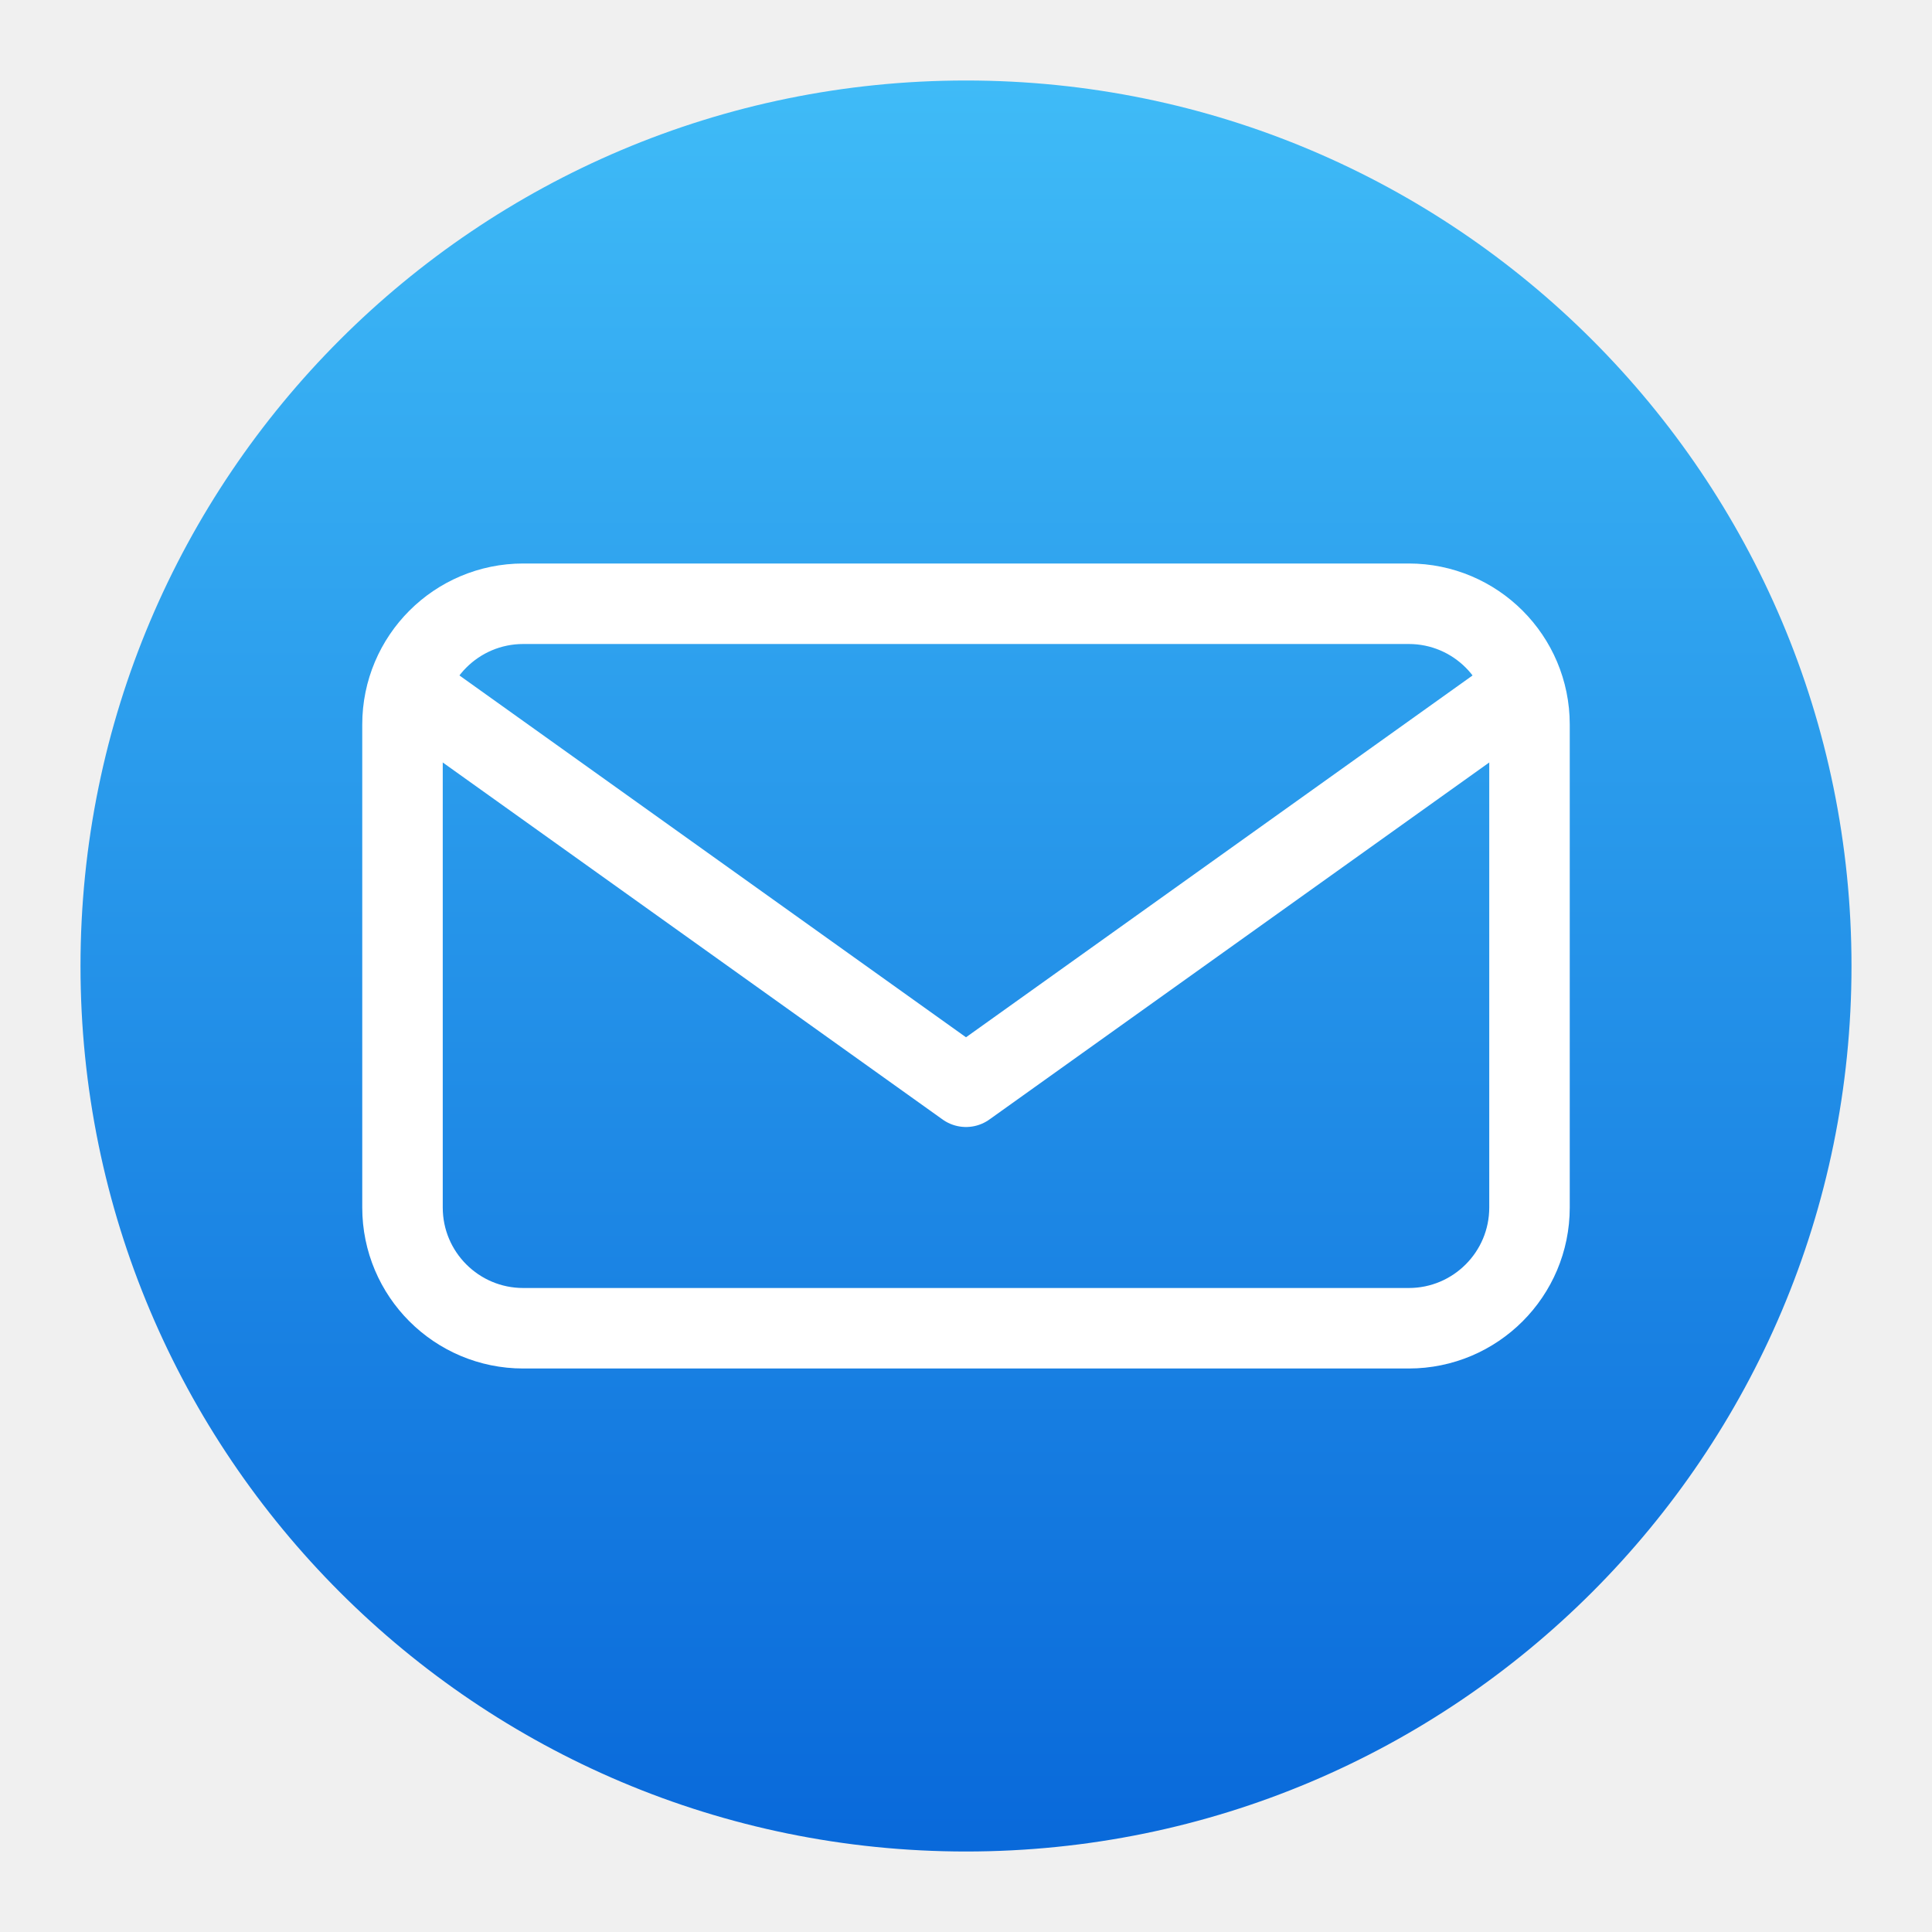
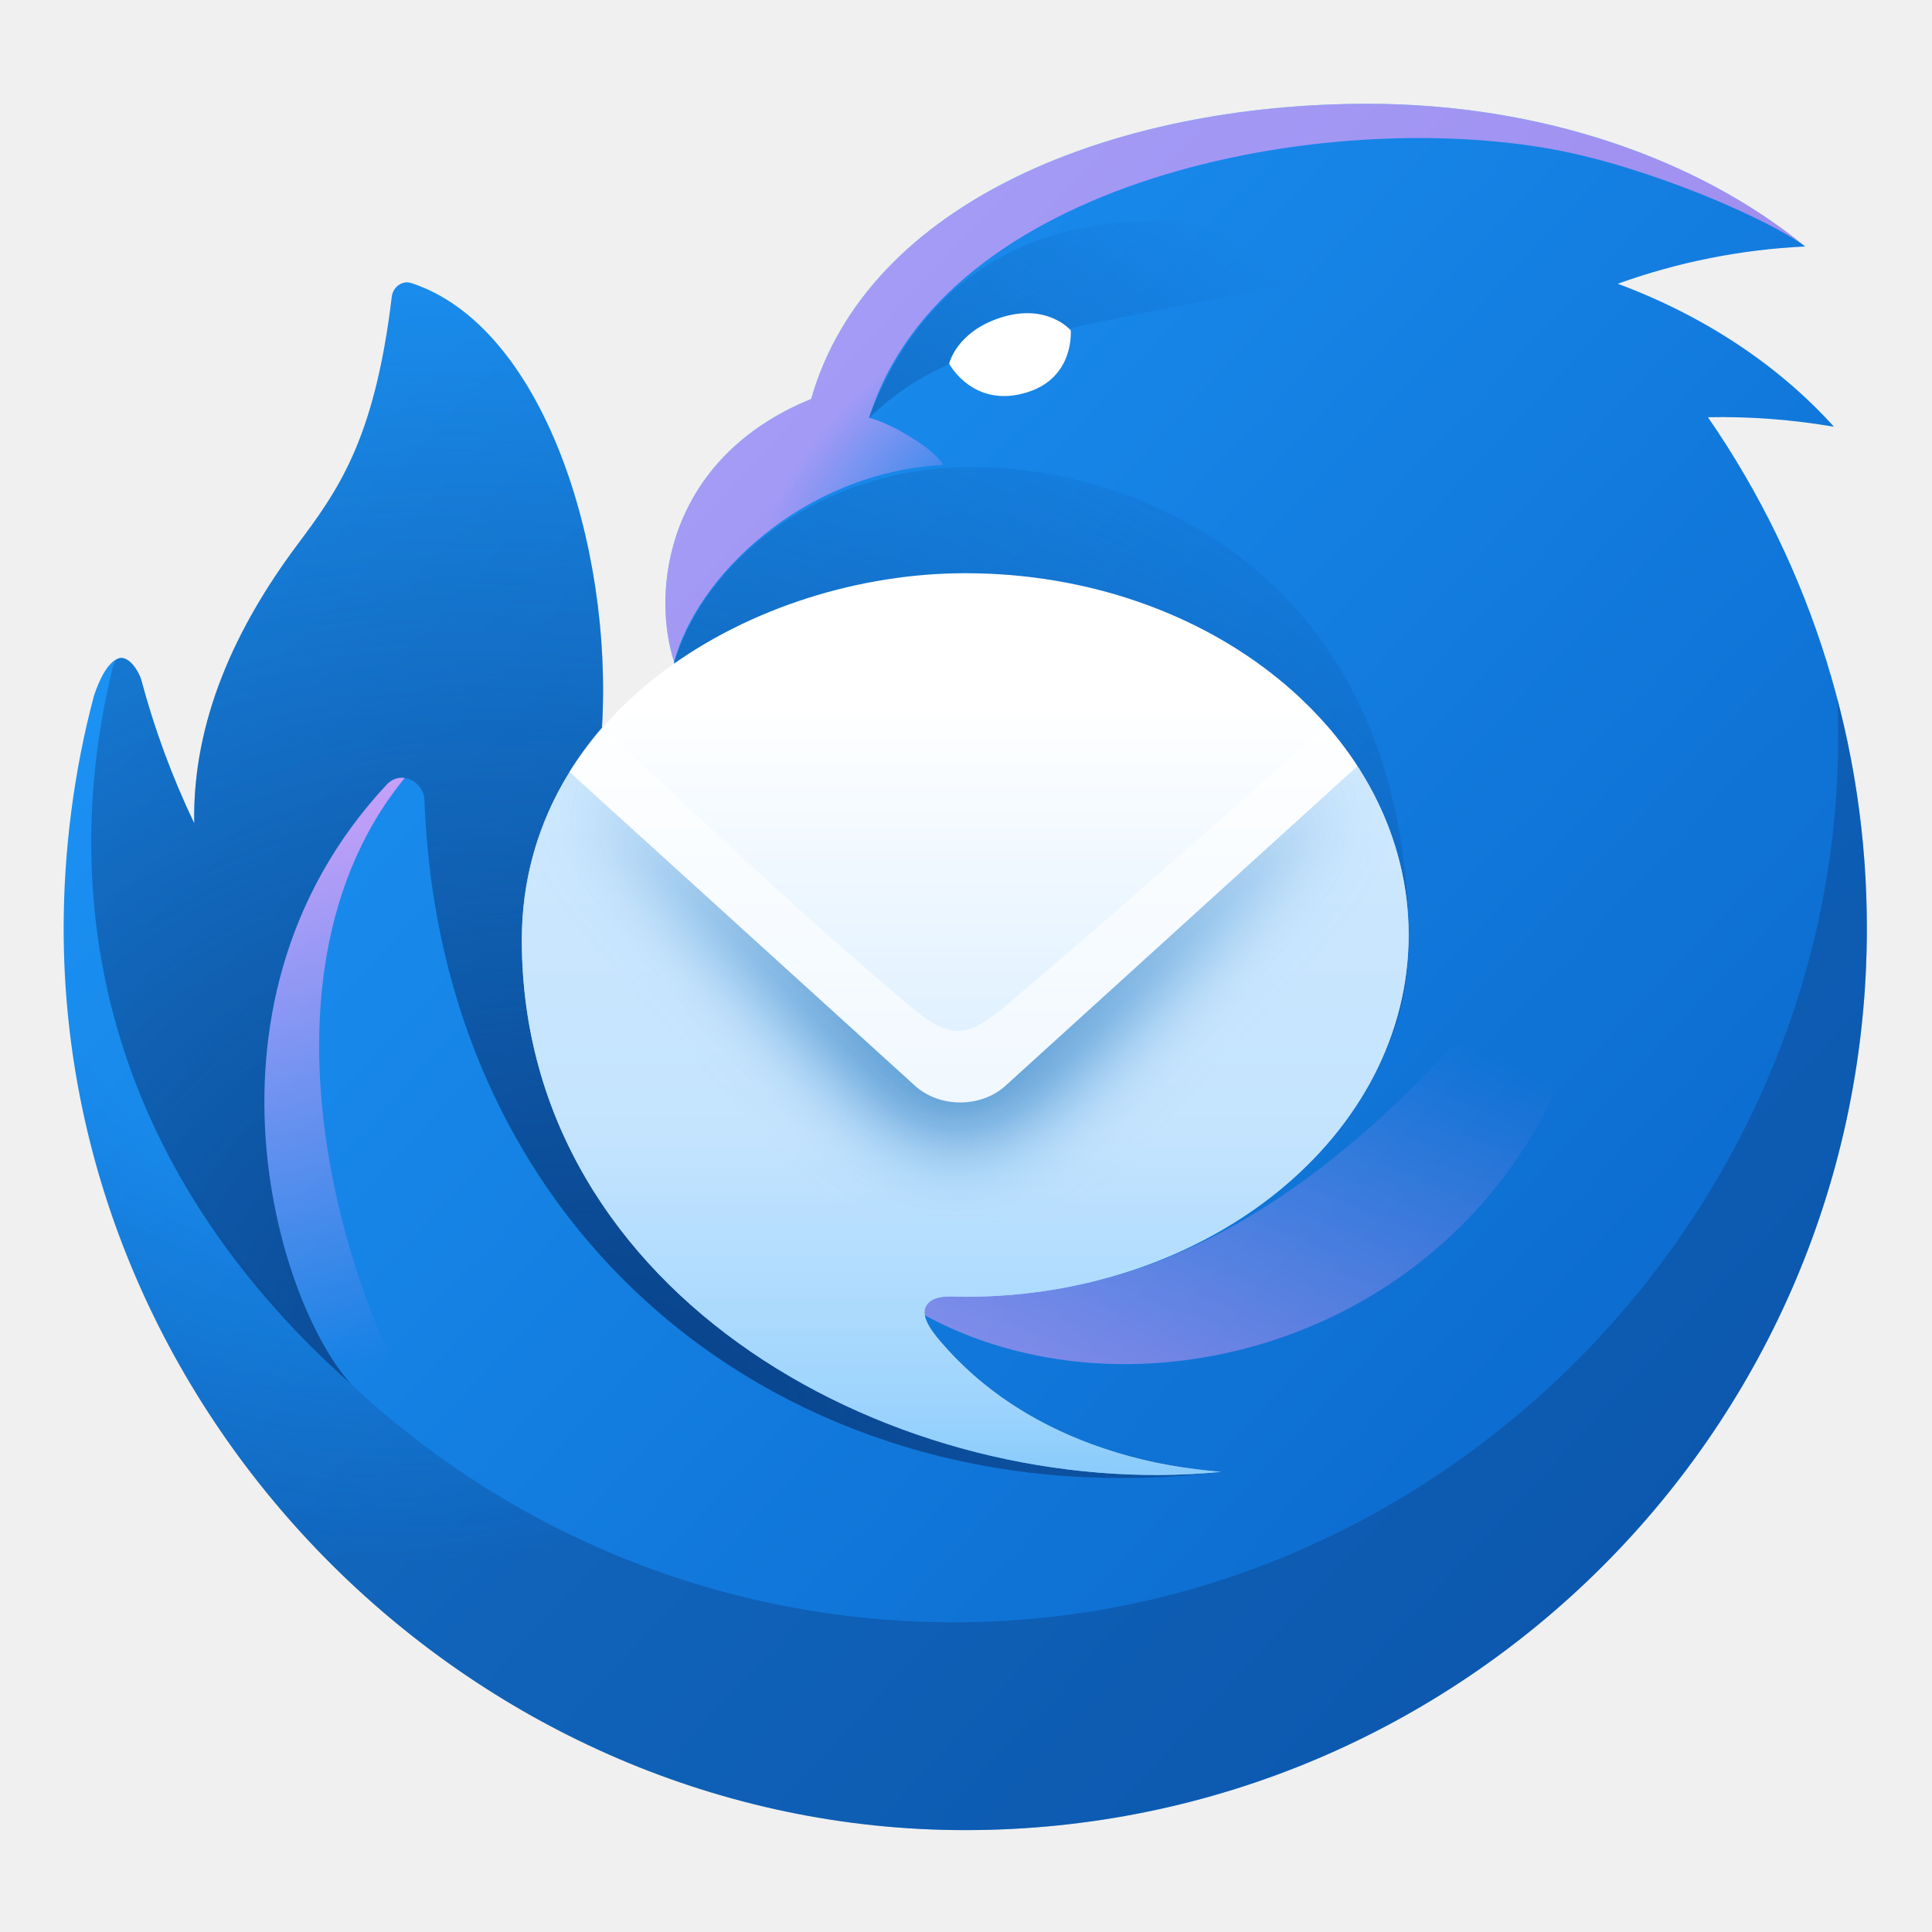
- <svg xmlns="http://www.w3.org/2000/svg" viewBox="0 0 48 48">
+ <svg xmlns="http://www.w3.org/2000/svg" fill="none" viewBox="0 0 750 750">
+   <path fill="url(#a)" d="m 314.805,154.949 h 0.06 c 22.04,-77.05 118.08,-114.66 215.95,-114.66 67.63,0 128.341,21.41 169.961,55.4 -24.838,1.171 -49.362,6.045 -72.76,14.46 33.63,12.5 62.519,31.73 83.929,55.52 -16.153,-2.78 -32.532,-4.019 -48.919,-3.7 40.276,58.343 61.794,127.585 61.68,198.48 0,193.3 -156.701,350 -350.001,350 -190.32,0 -350,-159.35 -350,-350 0,-30.11 4,-61.2 11.77,-90.36 2.04,-6.12 4.88,-11.99 8.65,-14.14 4.72,-2.69 9.02,5.33 9.71,7.94 5.118,19.17 12.004,37.823 20.57,55.72 -0.75,-39.96 16.32,-76.36 39.8,-107.84 15.66,-20.99 30.18,-40.44 36.88,-96.57 0.45,-3.77 4.02,-6.48 7.63,-5.3 50.96,16.68 78.2,101.54 73.97,172.5 28.15,4.03 28.02,-25.38 28.02,-25.38 -9,-27.66 -3,-79.07 53,-102.07 z" />
+   <path fill="url(#b)" d="m 713.254,271.32 c 8.51,192.5 -149.74,358.47 -342.71,358.47 -180.65,0 -328.679,-139.63 -342.069,-316.85 -2.389,16.596 -3.645,33.334 -3.76,50.1 1.37,189.62 160.659,347.41 349.999,347.41 193.3,0 350,-156.7 350,-350 0,-30.8 -3.99,-60.67 -11.46,-89.13 z" opacity="0.9" />
+   <path fill="url(#c)" d="m 366.175,180.459 c -3.77,-6.67 -21.18,-16.54 -28.79,-18.26 28.8,-92.25 175.521,-120.57 265.321,-104.25 37.37,6.8 83.91,27.16 98.07,37.74 -41.62,-33.99 -102.341,-55.4 -169.961,-55.4 -97.87,0 -193.91,37.61 -215.95,114.66 h -0.16 c -56,23 -62,74.43 -53,102.08 8.64,-32.99 49.75,-73.53 104.47,-76.57 z" style="mix-blend-mode:screen" />
+   <path fill="url(#d)" d="m 467.885,116.748 c -78.62,15.47 -104.31,20.53 -130.62,45.54 29.55,-78.23 104.98,-94.09 194.86,-58.43 -21.391,4.41 -42.805,8.71 -64.24,12.9 z" />
+   <path fill="url(#e)" d="m 43.705,259.38 c -21.48,87.94 -4.88,191.3 92.699,278.04 -29.05,-31.77 -64.519,-149.07 13.75,-232.87 5.27,-5.65 14.34,-1.5 14.63,6.22 6.45,174.16 146.98,280.53 309,260.64 -50.2,-2.82 -216.22,-60.97 -92.72,-83.97 64.55,-12.03 165.76,-30.88 165.76,-121.7 0,-147.22 -113.83,-190.26 -182.86,-183.86 -47.24,4.38 -89.29,34.36 -102.23,75.13 4.97,16.07 -14.84,27.32 -28.05,25.43 4.24,-70.95 -23,-155.86 -73.97,-172.54 -3.6,-1.18 -7.18,1.53 -7.63,5.3 -6.7,56.13 -21.22,75.58 -36.87,96.57 -23.489,31.49 -40.559,67.88 -39.809,107.84 -8.566,-17.897 -15.452,-36.55 -20.57,-55.72 -0.57,-2.16 -3.7,-8.19 -7.48,-8.47 -2.05,-0.15 -3.14,1.85 -3.65,3.96 z" />
+   <path fill="url(#f)" d="m 337.695,496.349 c 95.04,77.17 286.17,19.31 286.17,-168.32 -77.16,116.96 -175.44,197.64 -286.16,168.32 z" style="mix-blend-mode:screen" />
+   <path fill="url(#g)" d="m 150.155,304.55 c 0.864,-0.967 1.953,-1.706 3.17,-2.153 1.217,-0.446 2.526,-0.586 3.81,-0.407 -70.059,85.45 -13.549,235.52 25.231,272.39 2.17,6.14 -36.791,-25.79 -42.161,-33.26 -29.5,-25.03 -71.779,-149.06 9.95,-236.57 z" style="mix-blend-mode:screen" />
+   <path fill="url(#h)" d="m 374.705,503.419 c 95.06,0 172.13,-62.879 172.13,-140.449 0,-77.57 -77.07,-140.45 -172.13,-140.45 -81.1,0 -172.17,52.76 -172.13,142.5 0.04,138.67 146.54,218.45 271.42,206.37 -9.38,-1.09 -67.9,-4.2 -107.45,-48.94 -3.57,-4.03 -9.76,-11.07 -6.95,-15.64 2.8,-4.57 10.52,-3.4 15.1,-3.4 z" />
+   <path fill="#fff" d="m 528.085,299.15 -136.04,130.18 c -12.07,8.58 -24.92,9.2 -37.6,1.42 L 221.015,299.63 c 3.807,-6.118 8.087,-11.929 12.8,-17.38 l 14,13.1 c 35.04,32.84 63.37,59.37 103.3,93.45 18.02,15.38 23.62,15.08 41.3,0 45.68,-39 79.09,-68.5 122.52,-107.29 4.841,5.526 9.235,11.428 13.14,17.65 z" opacity="0.6" />
+   <mask id="i" width="345" height="276" x="202" y="297" maskUnits="userSpaceOnUse">
+     <path fill="#fff" d="m 546.835,362.969 c 0,77.57 -77.07,140.45 -172.13,140.45 -4.59,0 -12.3,-1.18 -15.11,3.4 -2.81,4.56 3.38,11.6 6.95,15.63 37.16,42.04 91.07,47.33 105.22,48.72 l 2.23,0.22 c -124.88,12.08 -271.38,-67.7 -271.42,-206.37 -0.131,-23.089 6.295,-45.74 18.53,-65.32 l 134.08,121.78 c 9.54,8.66 25.61,8.66 35.15,0 l 136.62,-124.09 c 12.7,19.58 19.88,41.9 19.88,65.58 z" />
+   </mask>
+   <g mask="url(#i)">
+     <path fill="url(#j)" d="m 162.705,200.979 h 435.07 v 394.47 h -435.07 z" opacity="0.7" />
+     <g filter="url(#k)">
+       <path fill="#458fcd" fill-rule="evenodd" d="m 334.745,422.298 c -25.35,-26.38 -101.27,-114.03 -101.27,-114.03 l 5.87,0.26 118.86,88.77 c 8.9,6.47 21.6,6.4 30.42,-0.15 l 116.55,-88.5 6.18,-0.49 c 0,0 -73.44,85.57 -101.57,113.76 -28.13,28.19 -49.69,26.76 -75.04,0.38 z" clip-rule="evenodd" />
+     </g>
+   </g>
+   <path fill="#fff" d="m 398.855,152.258 c 18.42,-5.8 16.8,-24.03 16.8,-24.03 0,0 -9.21,-10.85 -27.46,-4.84 -17.08,5.63 -19.73,17.8 -19.73,17.8 0,0 9.33,17.7 30.39,11.07 z" />
  <defs>
-     <linearGradient id="t" x1="24" y1="2" x2="24" y2="46" gradientUnits="userSpaceOnUse">
-       <stop offset="0" stop-color="#3FBBF7" />
-       <stop offset="1" stop-color="#0969DA" />
+     <linearGradient id="a" x1="146.185" x2="639.585" y1="155.649" y2="615.869" gradientUnits="userSpaceOnUse">
+       <stop stop-color="#1B91F3" />
+       <stop offset="1" stop-color="#0B68CB" />
    </linearGradient>
+     <linearGradient id="d" x1="283.475" x2="461.015" y1="273.458" y2="75.818" gradientUnits="userSpaceOnUse">
+       <stop stop-color="#0F5DB0" />
+       <stop offset="1" stop-color="#0F5DB0" stop-opacity="0" />
+     </linearGradient>
+     <linearGradient id="f" x1="594.625" x2="512.075" y1="416.559" y2="619.249" gradientUnits="userSpaceOnUse">
+       <stop stop-color="#E247C4" stop-opacity="0" />
+       <stop offset="1" stop-color="#E247C4" stop-opacity="0.64" />
+     </linearGradient>
+     <linearGradient id="g" x1="82.716" x2="155.445" y1="234.79" y2="527.51" gradientUnits="userSpaceOnUse">
+       <stop offset="0.1" stop-color="#EF3ACC" />
+       <stop offset="1" stop-color="#EF3ACC" stop-opacity="0" />
+     </linearGradient>
+     <linearGradient id="h" x1="374.705" x2="374.705" y1="273.95" y2="569.949" gradientUnits="userSpaceOnUse">
+       <stop stop-color="#fff" />
+       <stop offset="0.91" stop-color="#BEE1FE" />
+       <stop offset="1" stop-color="#96CEFD" />
+     </linearGradient>
+     <linearGradient id="j" x1="380.245" x2="380.245" y1="441.449" y2="565.449" gradientUnits="userSpaceOnUse">
+       <stop stop-color="#BCE0FD" />
+       <stop offset="1" stop-color="#88CCFC" />
+     </linearGradient>
+     <radialGradient id="b" cx="0" cy="0" r="1" gradientTransform="matrix(117.9299,271.4495,-260.0389,112.9726,145.274,314)" gradientUnits="userSpaceOnUse">
+       <stop offset="0.53" stop-color="#0B4186" stop-opacity="0" />
+       <stop offset="1" stop-color="#0B4186" stop-opacity="0.45" />
+     </radialGradient>
+     <radialGradient id="c" cx="0" cy="0" r="1" gradientTransform="matrix(-38.95041,-49.85964,82.50652,-64.45421,383.705,192.449)" gradientUnits="userSpaceOnUse">
+       <stop stop-color="#EF3ACC" stop-opacity="0" />
+       <stop offset="1" stop-color="#EF3ACC" stop-opacity="0.64" />
+     </radialGradient>
+     <radialGradient id="e" cx="0" cy="0" r="1" gradientTransform="matrix(200.5003,-415.9102,513.7714,247.6768,242.704,551.15)" gradientUnits="userSpaceOnUse">
+       <stop offset="0.02" stop-color="#094188" />
+       <stop offset="0.97" stop-color="#0B4186" stop-opacity="0" />
+     </radialGradient>
+     <filter id="k" width="341.88" height="198.416" x="201.475" y="276.158" color-interpolation-filters="sRGB" filterUnits="userSpaceOnUse">
+       <feFlood flood-opacity="0" result="BackgroundImageFix" />
+       <feBlend in="SourceGraphic" in2="BackgroundImageFix" result="shape" />
+       <feGaussianBlur result="effect1_foregroundBlur_106_1002" stdDeviation="16" />
+     </filter>
  </defs>
-   <circle cx="24" cy="24" r="22" fill="url(#t)" />
-   <g fill="none" stroke="white" stroke-width="2" stroke-linejoin="round">
-     <rect x="10" y="15" width="28" height="18" rx="3" />
-     <polyline points="10,17 24,27 38,17" />
-   </g>
</svg>
